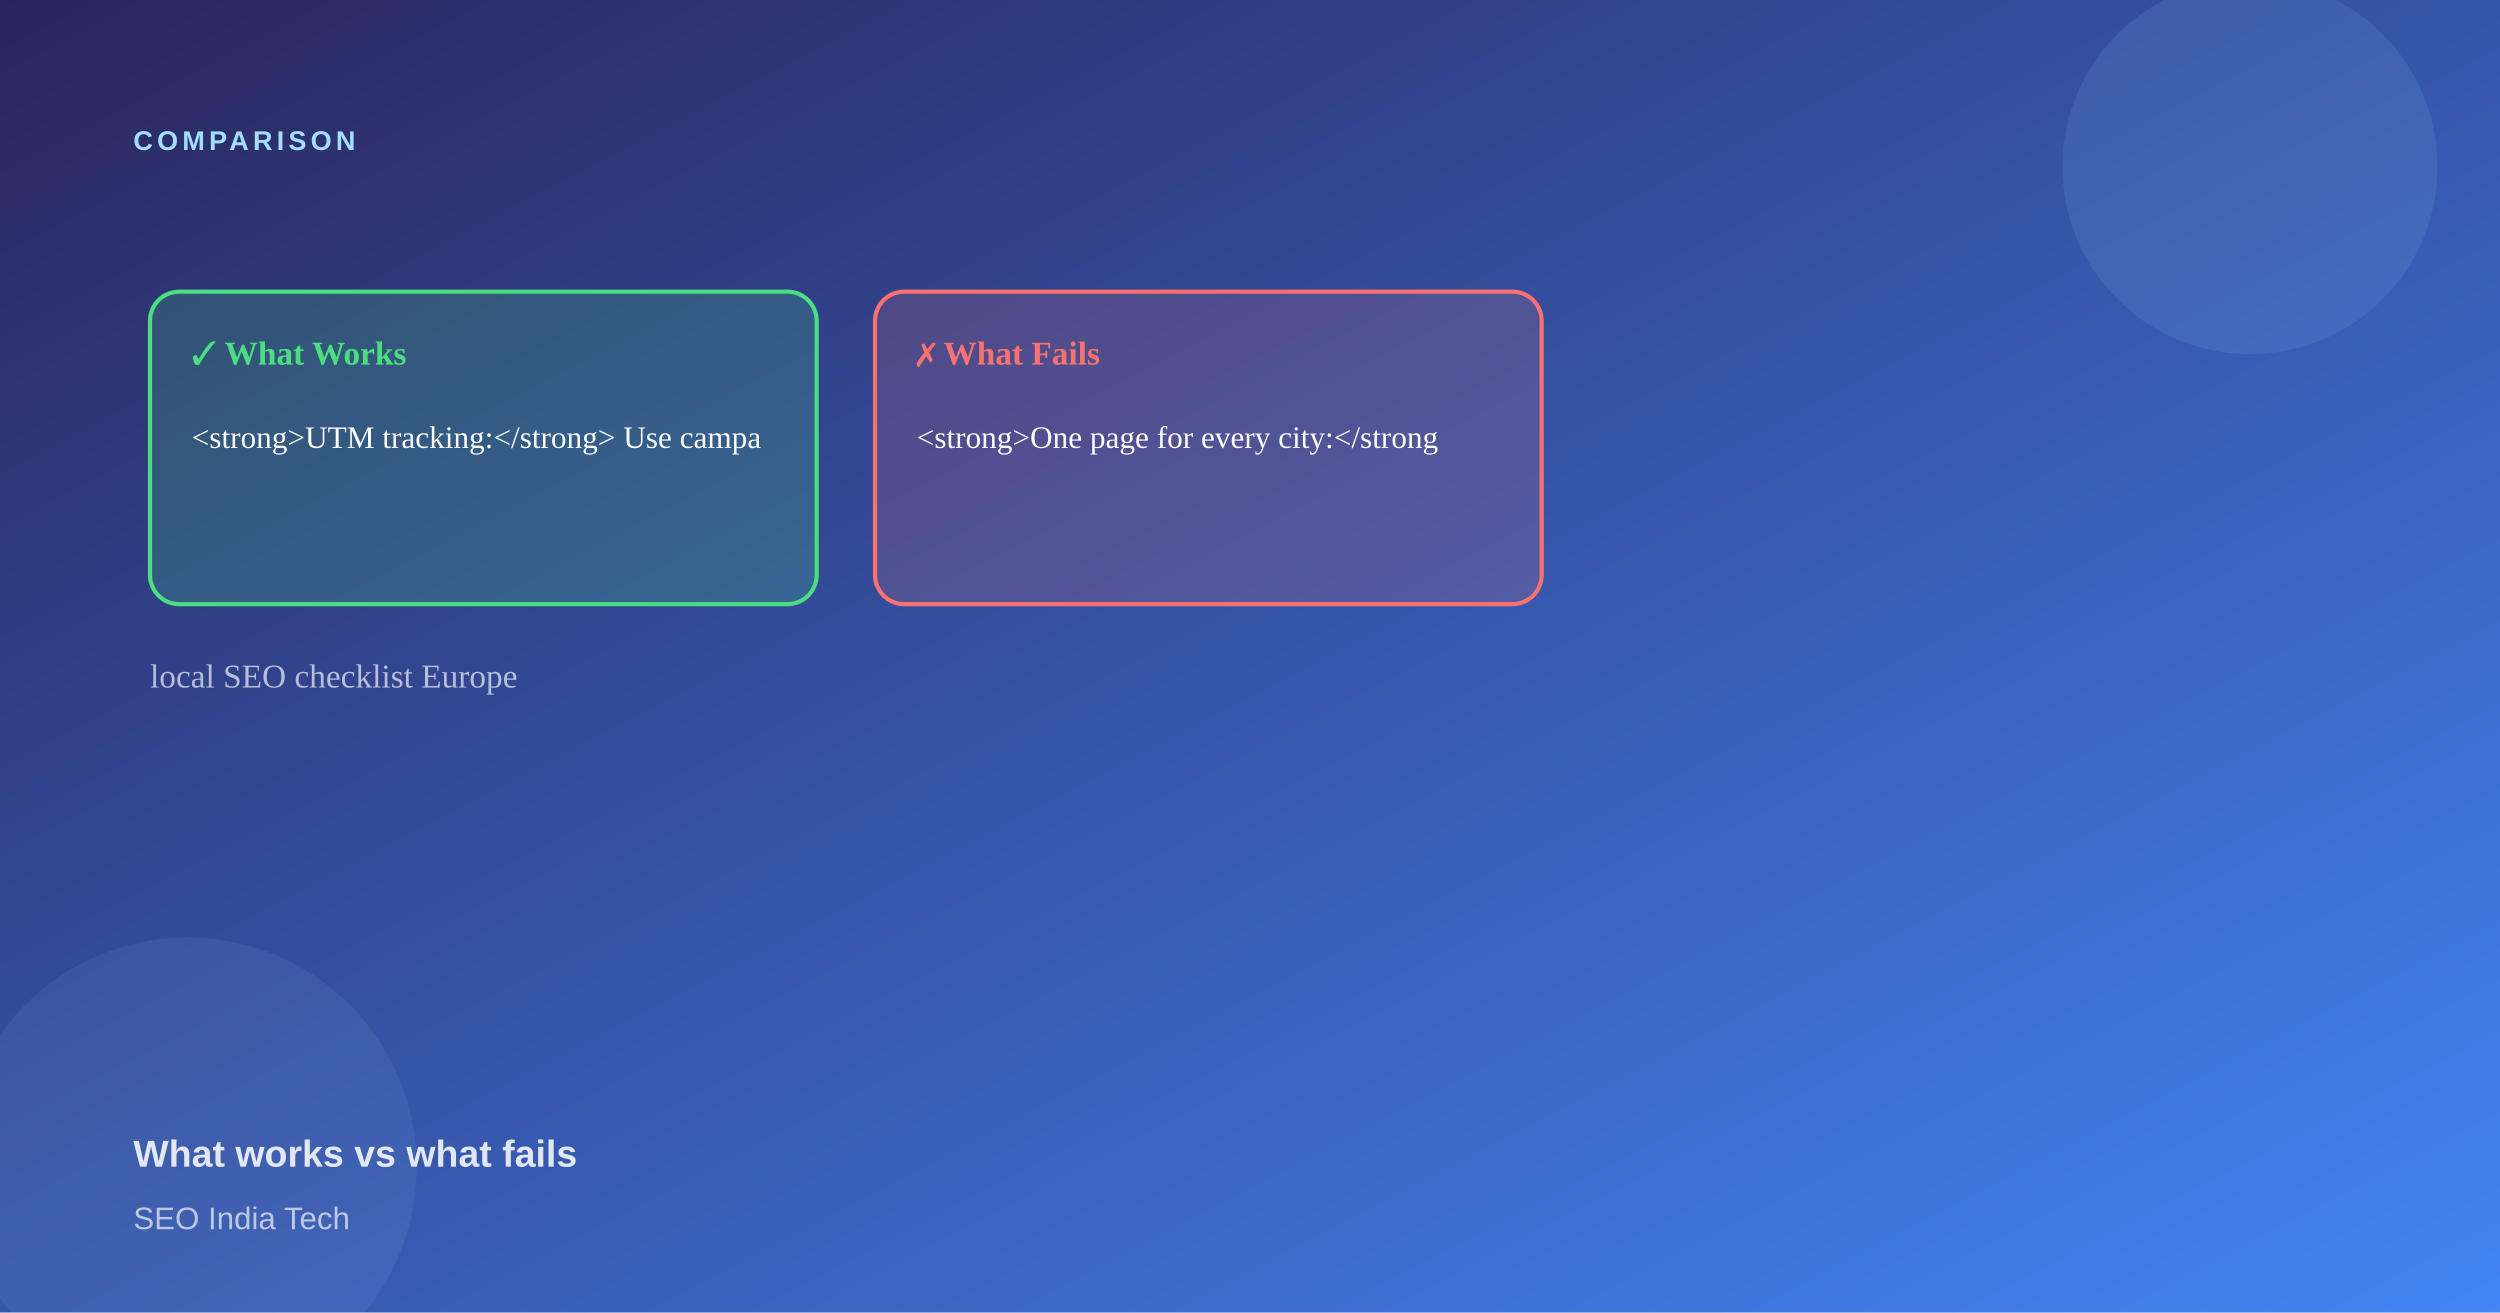
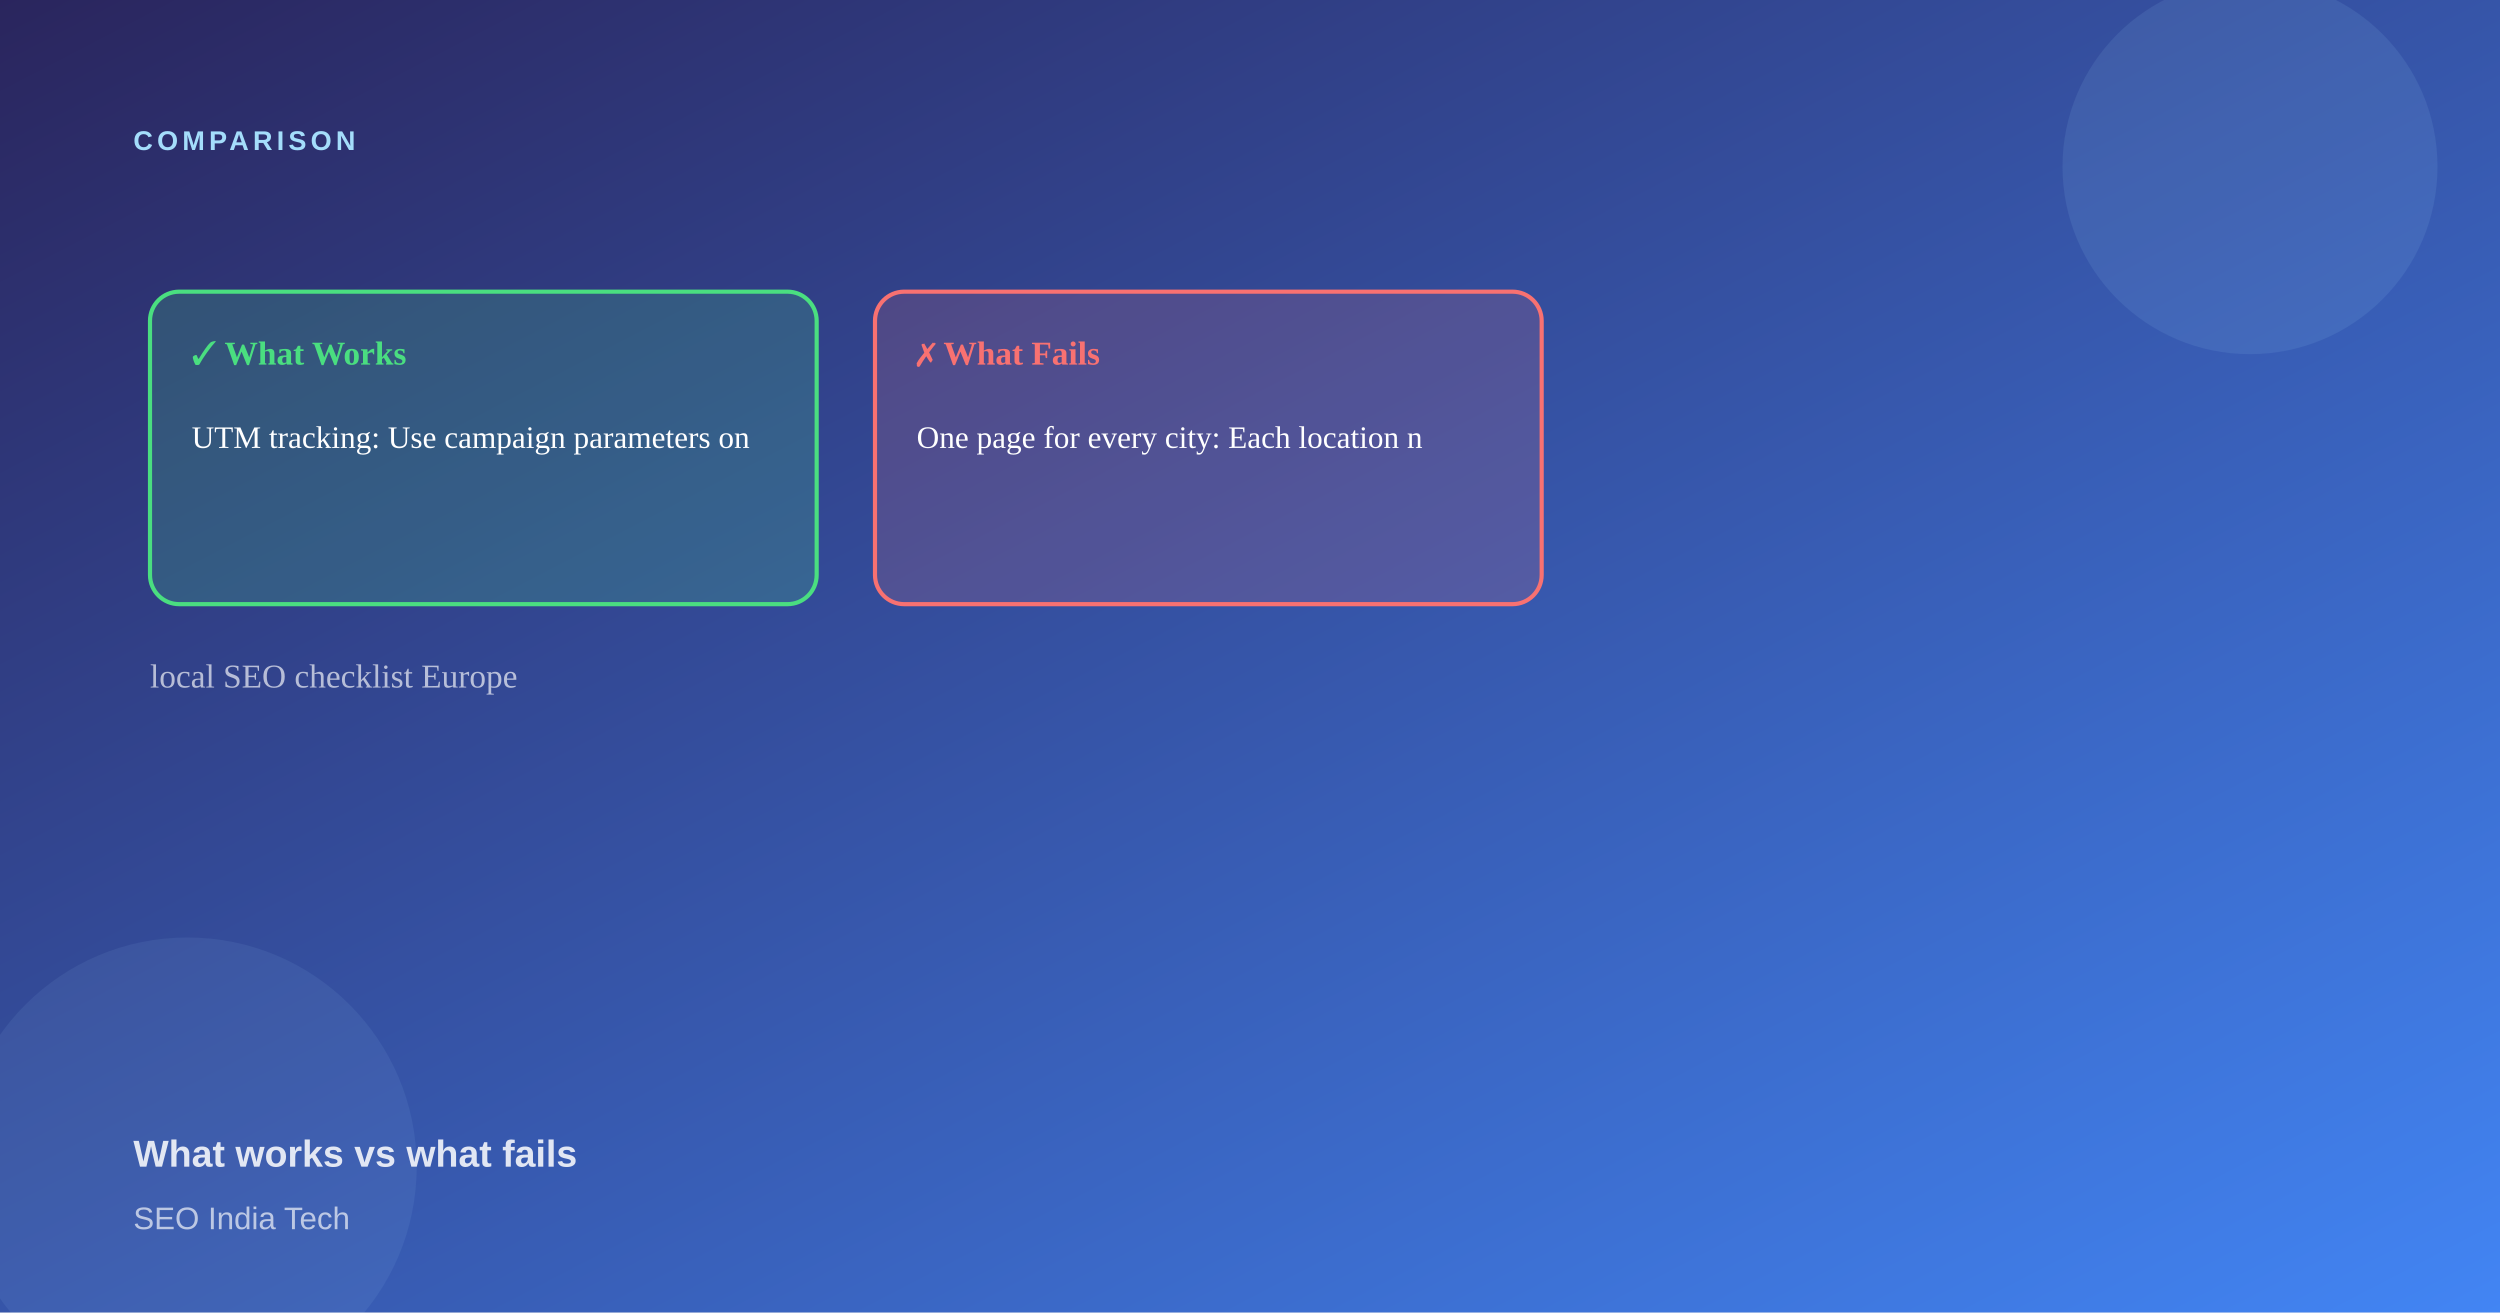
<svg xmlns="http://www.w3.org/2000/svg" width="1200" height="630" viewBox="0 0 1200 630" role="img" aria-label="Comparison">
  <defs>
    <linearGradient id="bg-compare-local-seo-checklist-multi-location-europe" x1="0%" y1="0%" x2="100%" y2="100%">
      <stop offset="0%" stop-color="#2A255D" />
      <stop offset="100%" stop-color="#4285F4" />
    </linearGradient>
    <filter id="shadow-compare-local-seo-checklist-multi-location-europe">
      <feDropShadow dx="0" dy="6" stdDeviation="10" flood-color="#000" flood-opacity="0.22" />
    </filter>
  </defs>
  <rect width="1200" height="630" fill="url(#bg-compare-local-seo-checklist-multi-location-europe)" />
  <circle cx="1080" cy="80" r="90" fill="#A4DDFB" opacity="0.1" />
  <circle cx="90" cy="560" r="110" fill="#A4DDFB" opacity="0.08" />
  <rect x="72" y="140" width="320" height="150" rx="14" fill="rgba(74,222,128,0.18)" stroke="#4ADE80" stroke-width="2" />
  <text x="92" y="175" fill="#4ADE80" font-size="16" font-weight="700">✓ What Works</text>
-   <text x="92" y="215" fill="#ffffff" font-size="15">&lt;strong&gt;UTM tracking:&lt;/strong&gt; Use campa</text>
+   <text x="92" y="215" fill="#ffffff" font-size="15">UTM tracking: Use campaign parameters on</text>
  <rect x="420" y="140" width="320" height="150" rx="14" fill="rgba(248,113,113,0.15)" stroke="#F87171" stroke-width="2" />
  <text x="440" y="175" fill="#F87171" font-size="16" font-weight="700">✗ What Fails</text>
-   <text x="440" y="215" fill="#ffffff" font-size="15">&lt;strong&gt;One page for every city:&lt;/strong</text>
+   <text x="440" y="215" fill="#ffffff" font-size="15">One page for every city: Each location n</text>
  <text x="72" y="330" fill="rgba(255,255,255,0.65)" font-size="16">local SEO checklist Europe</text>
  <text x="64" y="590" fill="rgba(255,255,255,0.65)" font-family="Arial,Helvetica,sans-serif" font-size="15">SEO India Tech</text>
  <text x="64" y="72" fill="#A4DDFB" font-family="Arial,sans-serif" font-size="13" font-weight="700" letter-spacing="2">COMPARISON</text>
  <text x="64" y="560" fill="#ffffff" font-family="Arial,sans-serif" font-size="18" font-weight="600" opacity="0.85">What works vs what fails</text>
</svg>
